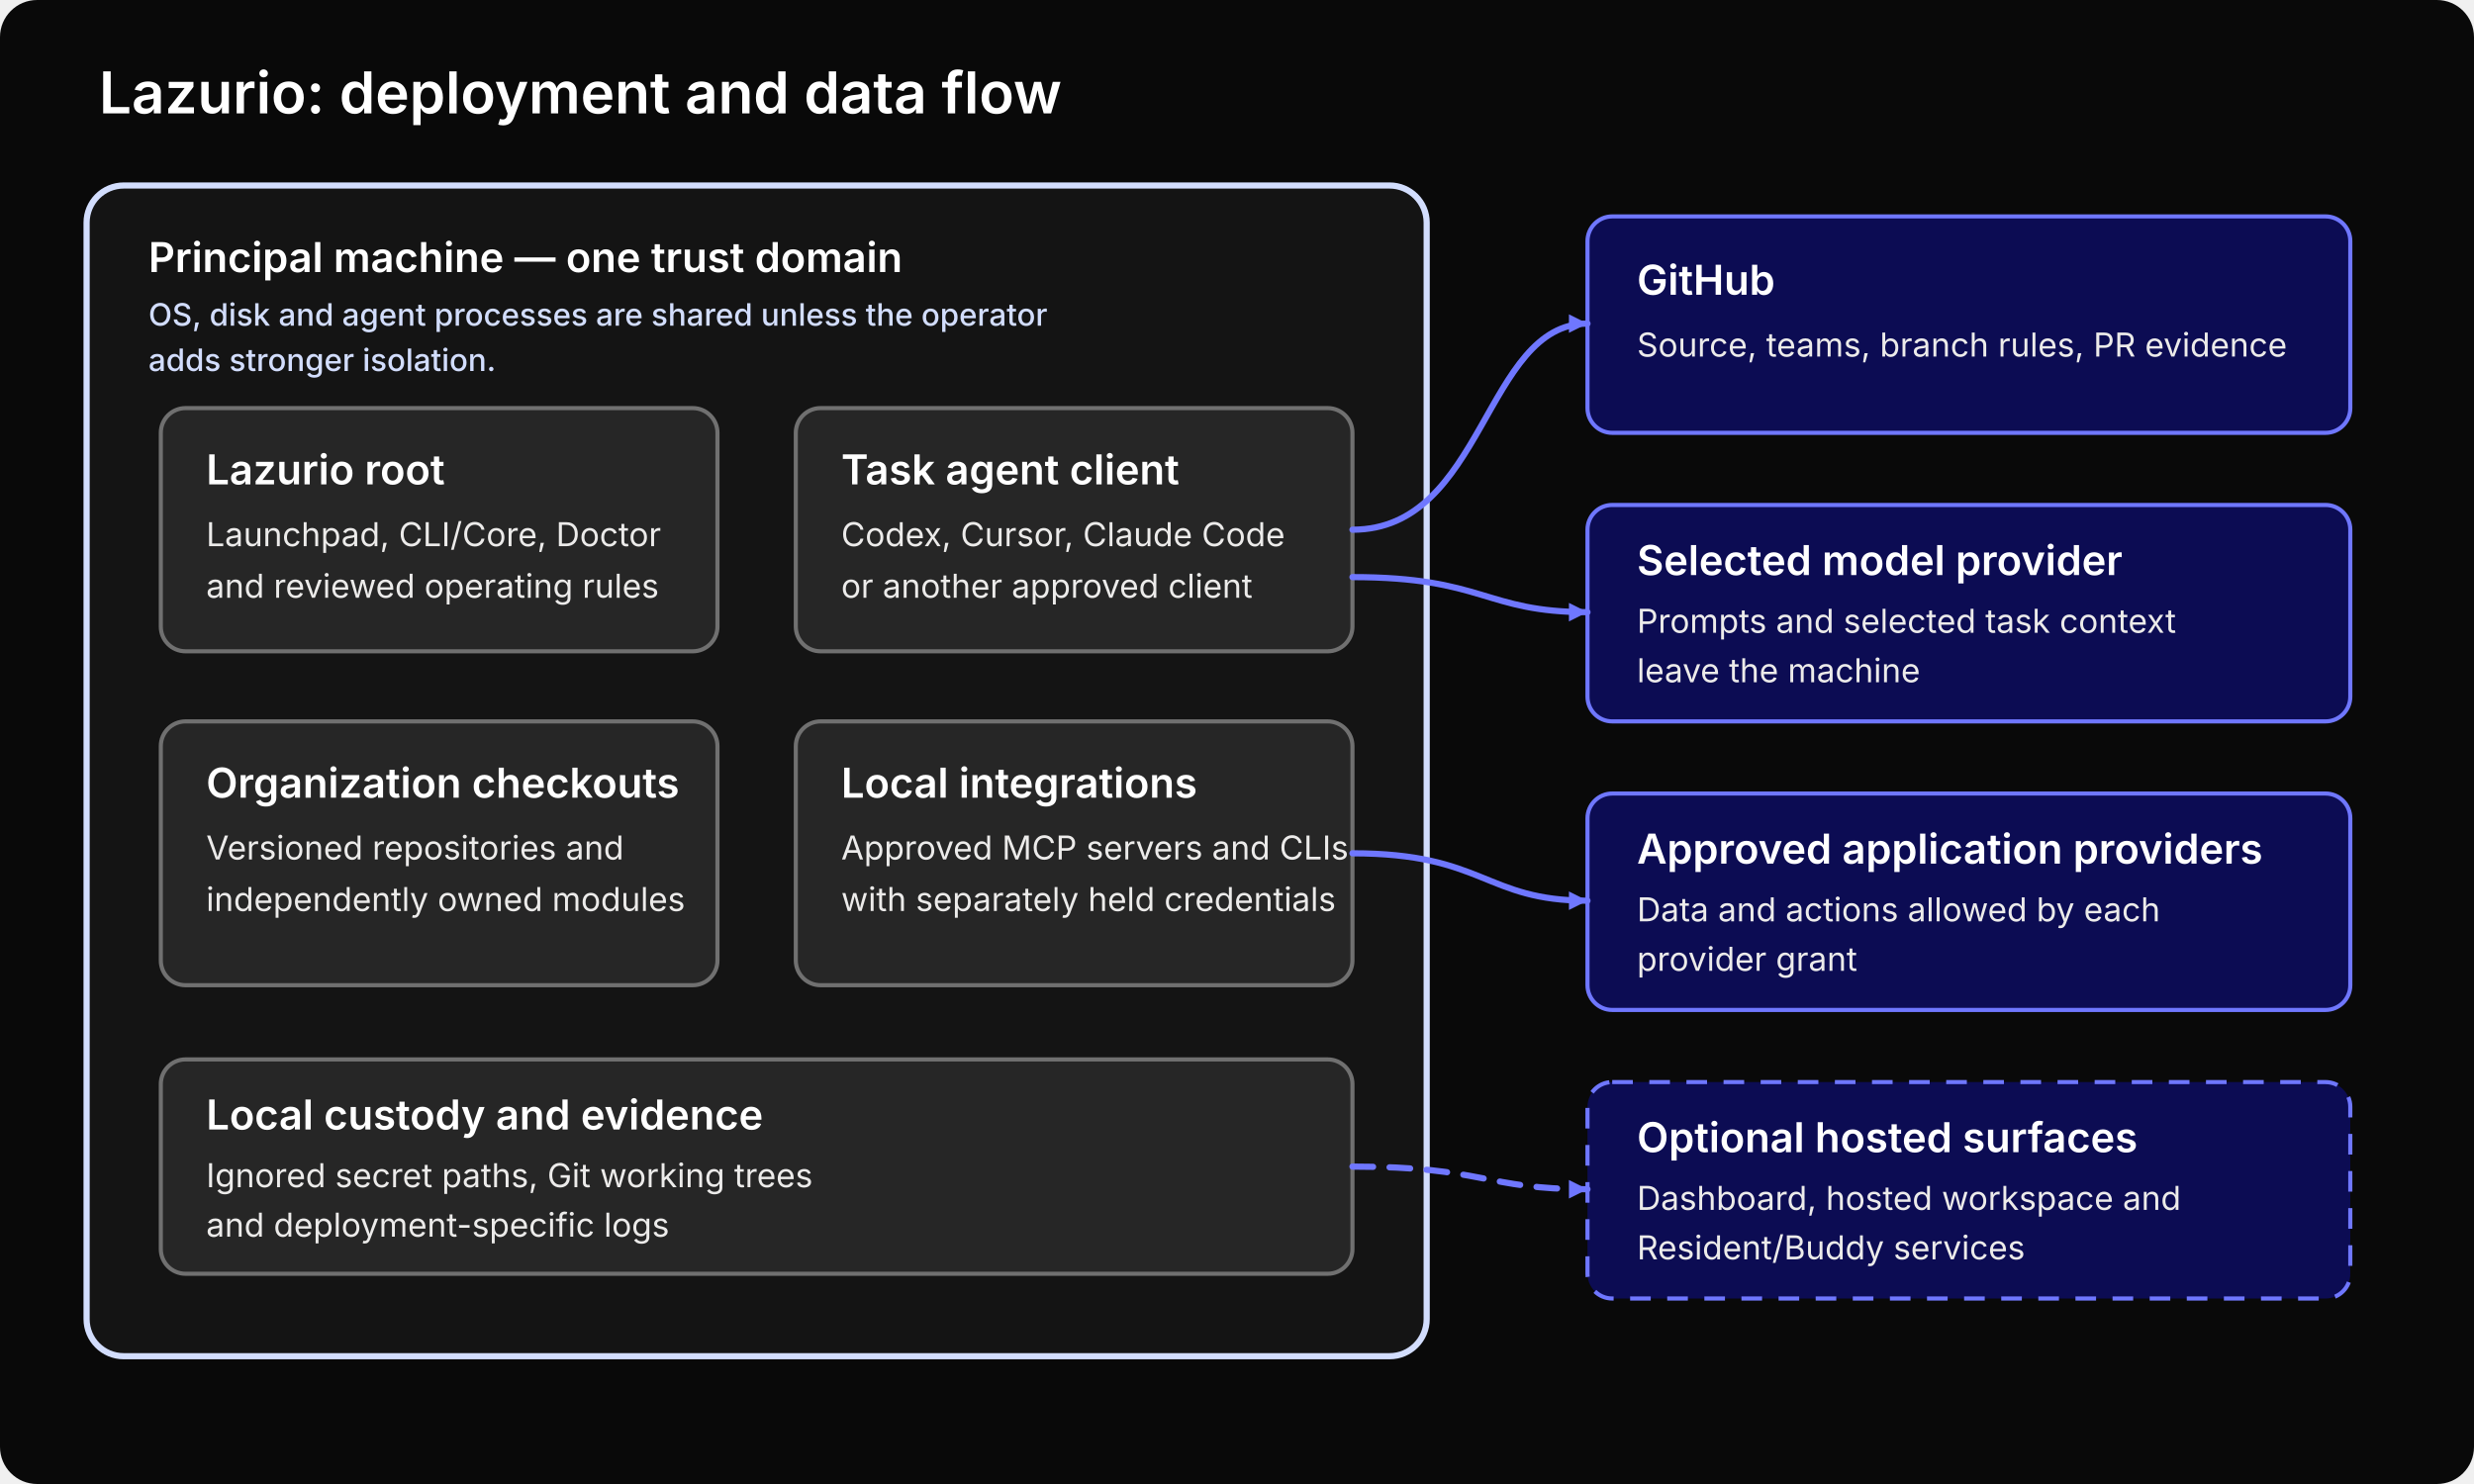
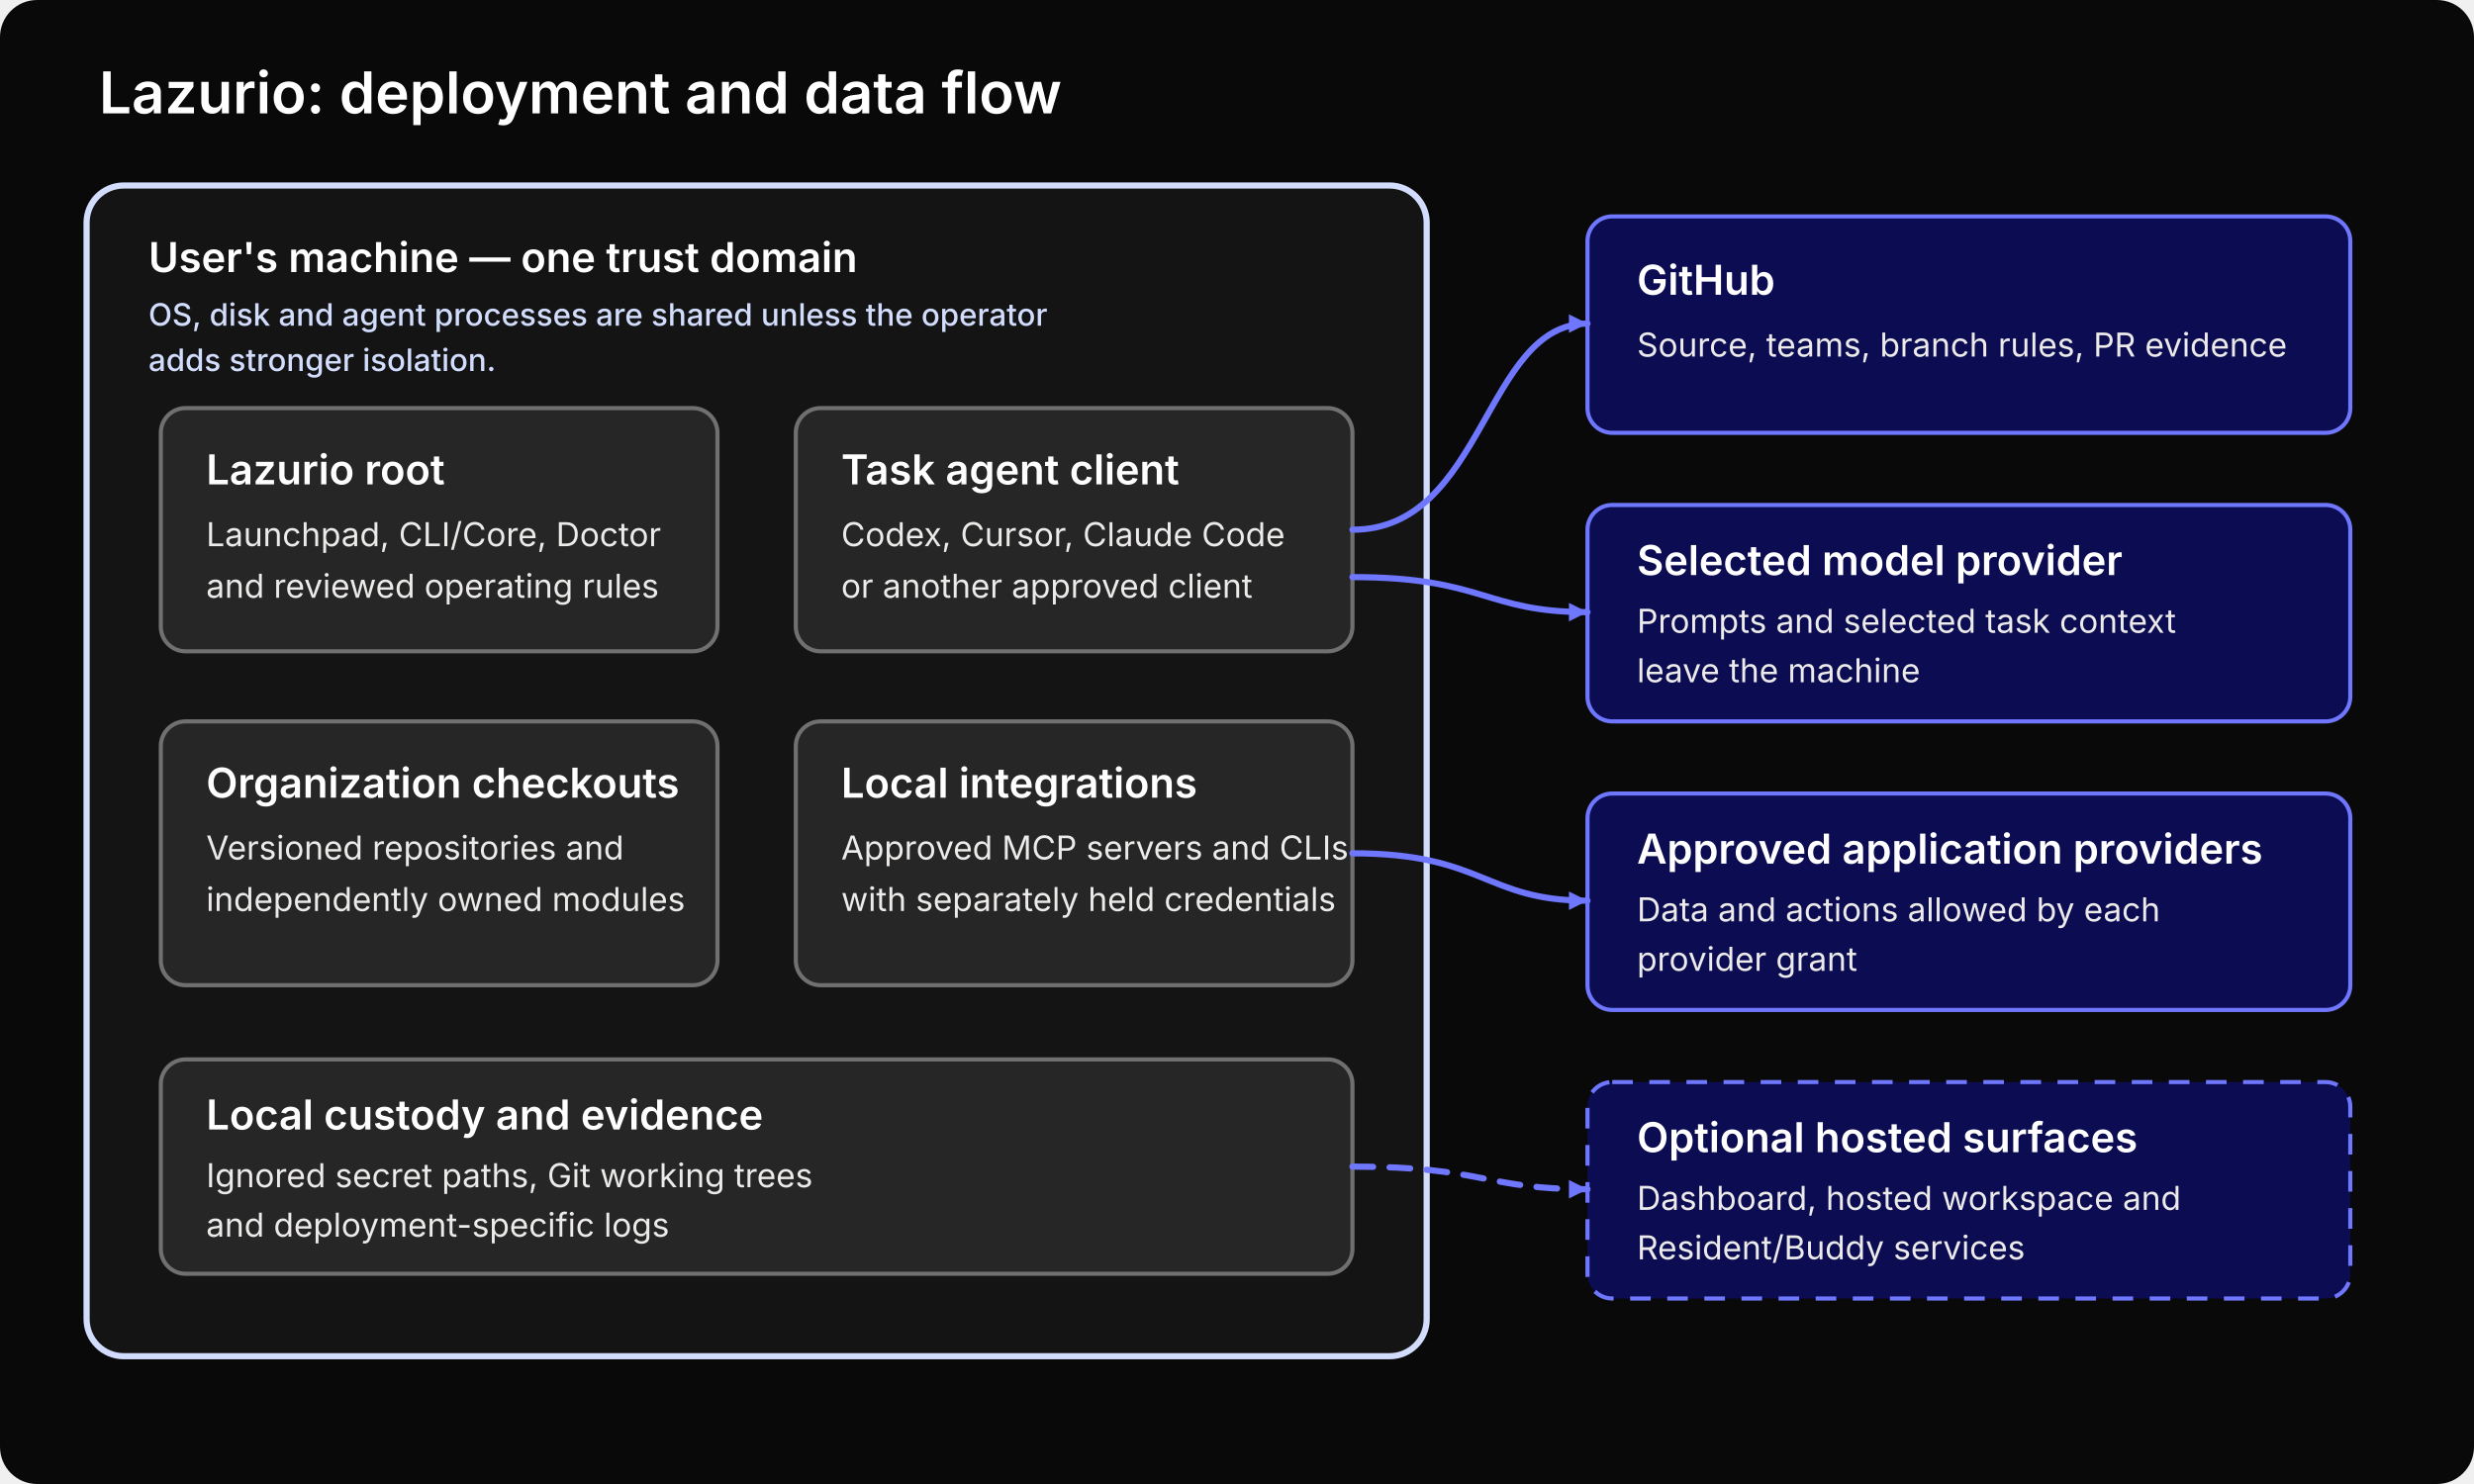
<svg xmlns="http://www.w3.org/2000/svg" width="1200" height="720" viewBox="0 0 1200 720" role="img" aria-labelledby="title description">
  <defs>
    <marker id="arrow" viewBox="0 0 11 11" refX="10" refY="5.5" markerWidth="11" markerHeight="11" markerUnits="userSpaceOnUse" orient="auto">
      <path d="M 1 1 L 10 5.5 L 1 10 z" fill="#6f77ff" />
    </marker>
    <style>
      .bg{fill:#090909}.boundary{fill:#141414;stroke:#d2ddfd;stroke-width:3}.box{fill:#262626;stroke:#707070;stroke-width:2}.external{fill:#0c0c53;stroke:#6f77ff;stroke-width:2}.title{fill:#fff;font:600 28px Inter,Arial,sans-serif}.label{fill:#fff;font:600 20px Inter,Arial,sans-serif}.copy{fill:#ecebea;font:400 16px Inter,Arial,sans-serif}.note{fill:#d2ddfd;font:500 15px Inter,Arial,sans-serif}.flow{fill:none;stroke:#6f77ff;stroke-width:3;stroke-linecap:round;stroke-linejoin:round;marker-end:url(#arrow)}.optional{stroke-dasharray:10 8}
    </style>
  </defs>
  <rect class="bg" width="1200" height="720" rx="18" />
  <text class="title" x="48" y="55">Lazurio: deployment and data flow</text>
  <rect class="boundary" x="42" y="90" width="650" height="568" rx="18" />
-   <text class="label" x="72" y="132">Principal machine — one trust domain</text>
+   <text class="label" x="72" y="132">User's machine — one trust domain</text>
  <text class="note" x="72" y="158">
    <tspan x="72">OS, disk and agent processes are shared unless the operator</tspan>
    <tspan x="72" dy="22">adds stronger isolation.</tspan>
  </text>
  <g data-node="lazurio-root">
    <rect class="box" x="78" y="198" width="270" height="118" rx="12" />
    <text class="label" x="100" y="235">Lazurio root</text>
    <text class="copy" x="100" y="265">Launchpad, CLI/Core, Doctor</text>
    <text class="copy" x="100" y="290">and reviewed operating rules</text>
  </g>
  <g data-node="task-agent-client">
    <rect class="box" x="386" y="198" width="270" height="118" rx="12" />
    <text class="label" x="408" y="235">Task agent client</text>
    <text class="copy" x="408" y="265">Codex, Cursor, Claude Code</text>
    <text class="copy" x="408" y="290">or another approved client</text>
  </g>
  <g data-node="organization-checkouts">
    <rect class="box" x="78" y="350" width="270" height="128" rx="12" />
    <text class="label" x="100" y="387">Organization checkouts</text>
    <text class="copy" x="100" y="417">Versioned repositories and</text>
    <text class="copy" x="100" y="442">independently owned modules</text>
  </g>
  <g data-node="local-integrations">
    <rect class="box" x="386" y="350" width="270" height="128" rx="12" />
    <text class="label" x="408" y="387">Local integrations</text>
    <text class="copy" x="408" y="417">Approved MCP servers and CLIs</text>
    <text class="copy" x="408" y="442">with separately held credentials</text>
  </g>
  <g data-node="local-custody">
    <rect class="box" x="78" y="514" width="578" height="104" rx="12" />
    <text class="label" x="100" y="548">Local custody and evidence</text>
    <text class="copy" x="100" y="576">Ignored secret paths, Git working trees</text>
    <text class="copy" x="100" y="600">and deployment-specific logs</text>
  </g>
  <g data-node="github">
    <rect class="external" x="770" y="105" width="370" height="105" rx="12" />
    <text class="label" x="794" y="143">GitHub</text>
    <text class="copy" x="794" y="173">Source, teams, branch rules, PR evidence</text>
  </g>
  <g data-node="model-provider">
    <rect class="external" x="770" y="245" width="370" height="105" rx="12" />
    <text class="label" x="794" y="279">Selected model provider</text>
    <text class="copy" x="794" y="307">Prompts and selected task context</text>
    <text class="copy" x="794" y="331">leave the machine</text>
  </g>
  <g data-node="application-providers">
    <rect class="external" x="770" y="385" width="370" height="105" rx="12" />
    <text class="label" x="794" y="419">Approved application providers</text>
    <text class="copy" x="794" y="447">Data and actions allowed by each</text>
    <text class="copy" x="794" y="471">provider grant</text>
  </g>
  <g data-node="hosted-surfaces">
    <rect class="external optional" x="770" y="525" width="370" height="105" rx="12" />
    <text class="label" x="794" y="559">Optional hosted surfaces</text>
    <text class="copy" x="794" y="587">Dashboard, hosted workspace and</text>
    <text class="copy" x="794" y="611">Resident/Buddy services</text>
  </g>
  <path class="flow" d="M656 257 C720 257 720 157 770 157" />
  <path class="flow" d="M656 280 C720 280 720 297 770 297" />
  <path class="flow" d="M656 414 C720 414 720 437 770 437" />
  <path class="flow optional" d="M656 566 C720 566 720 577 770 577" />
</svg>
